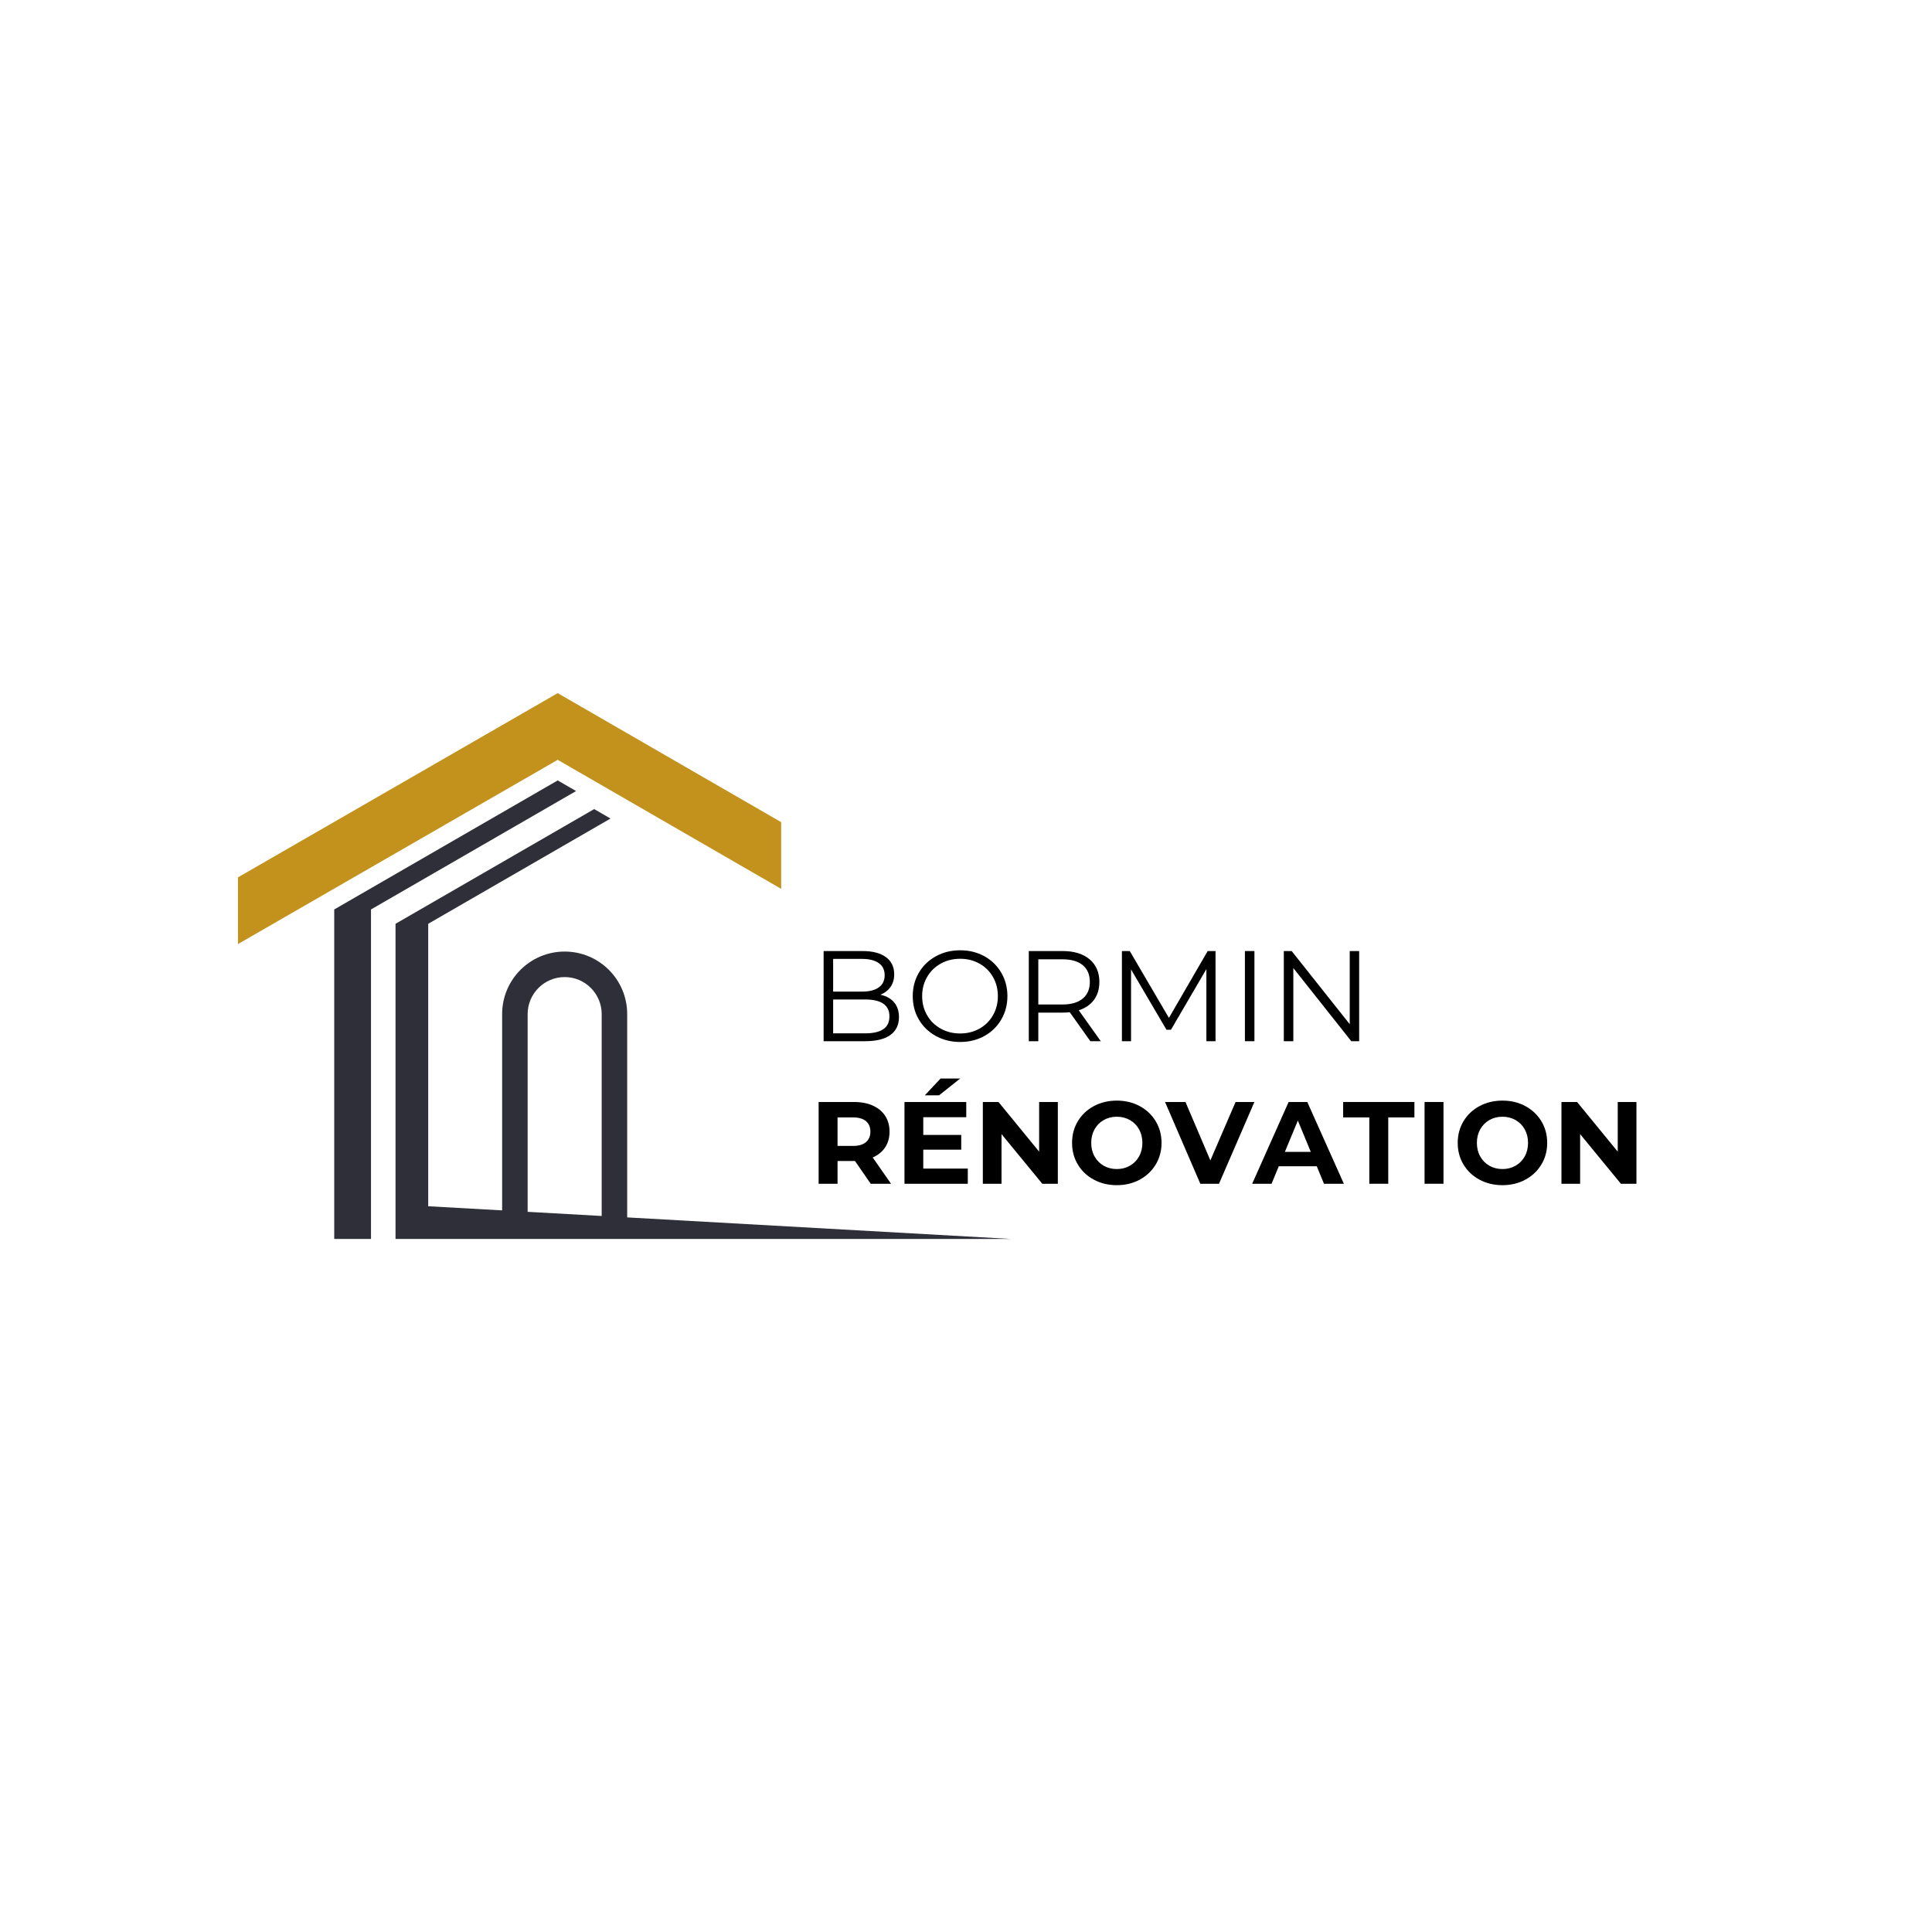
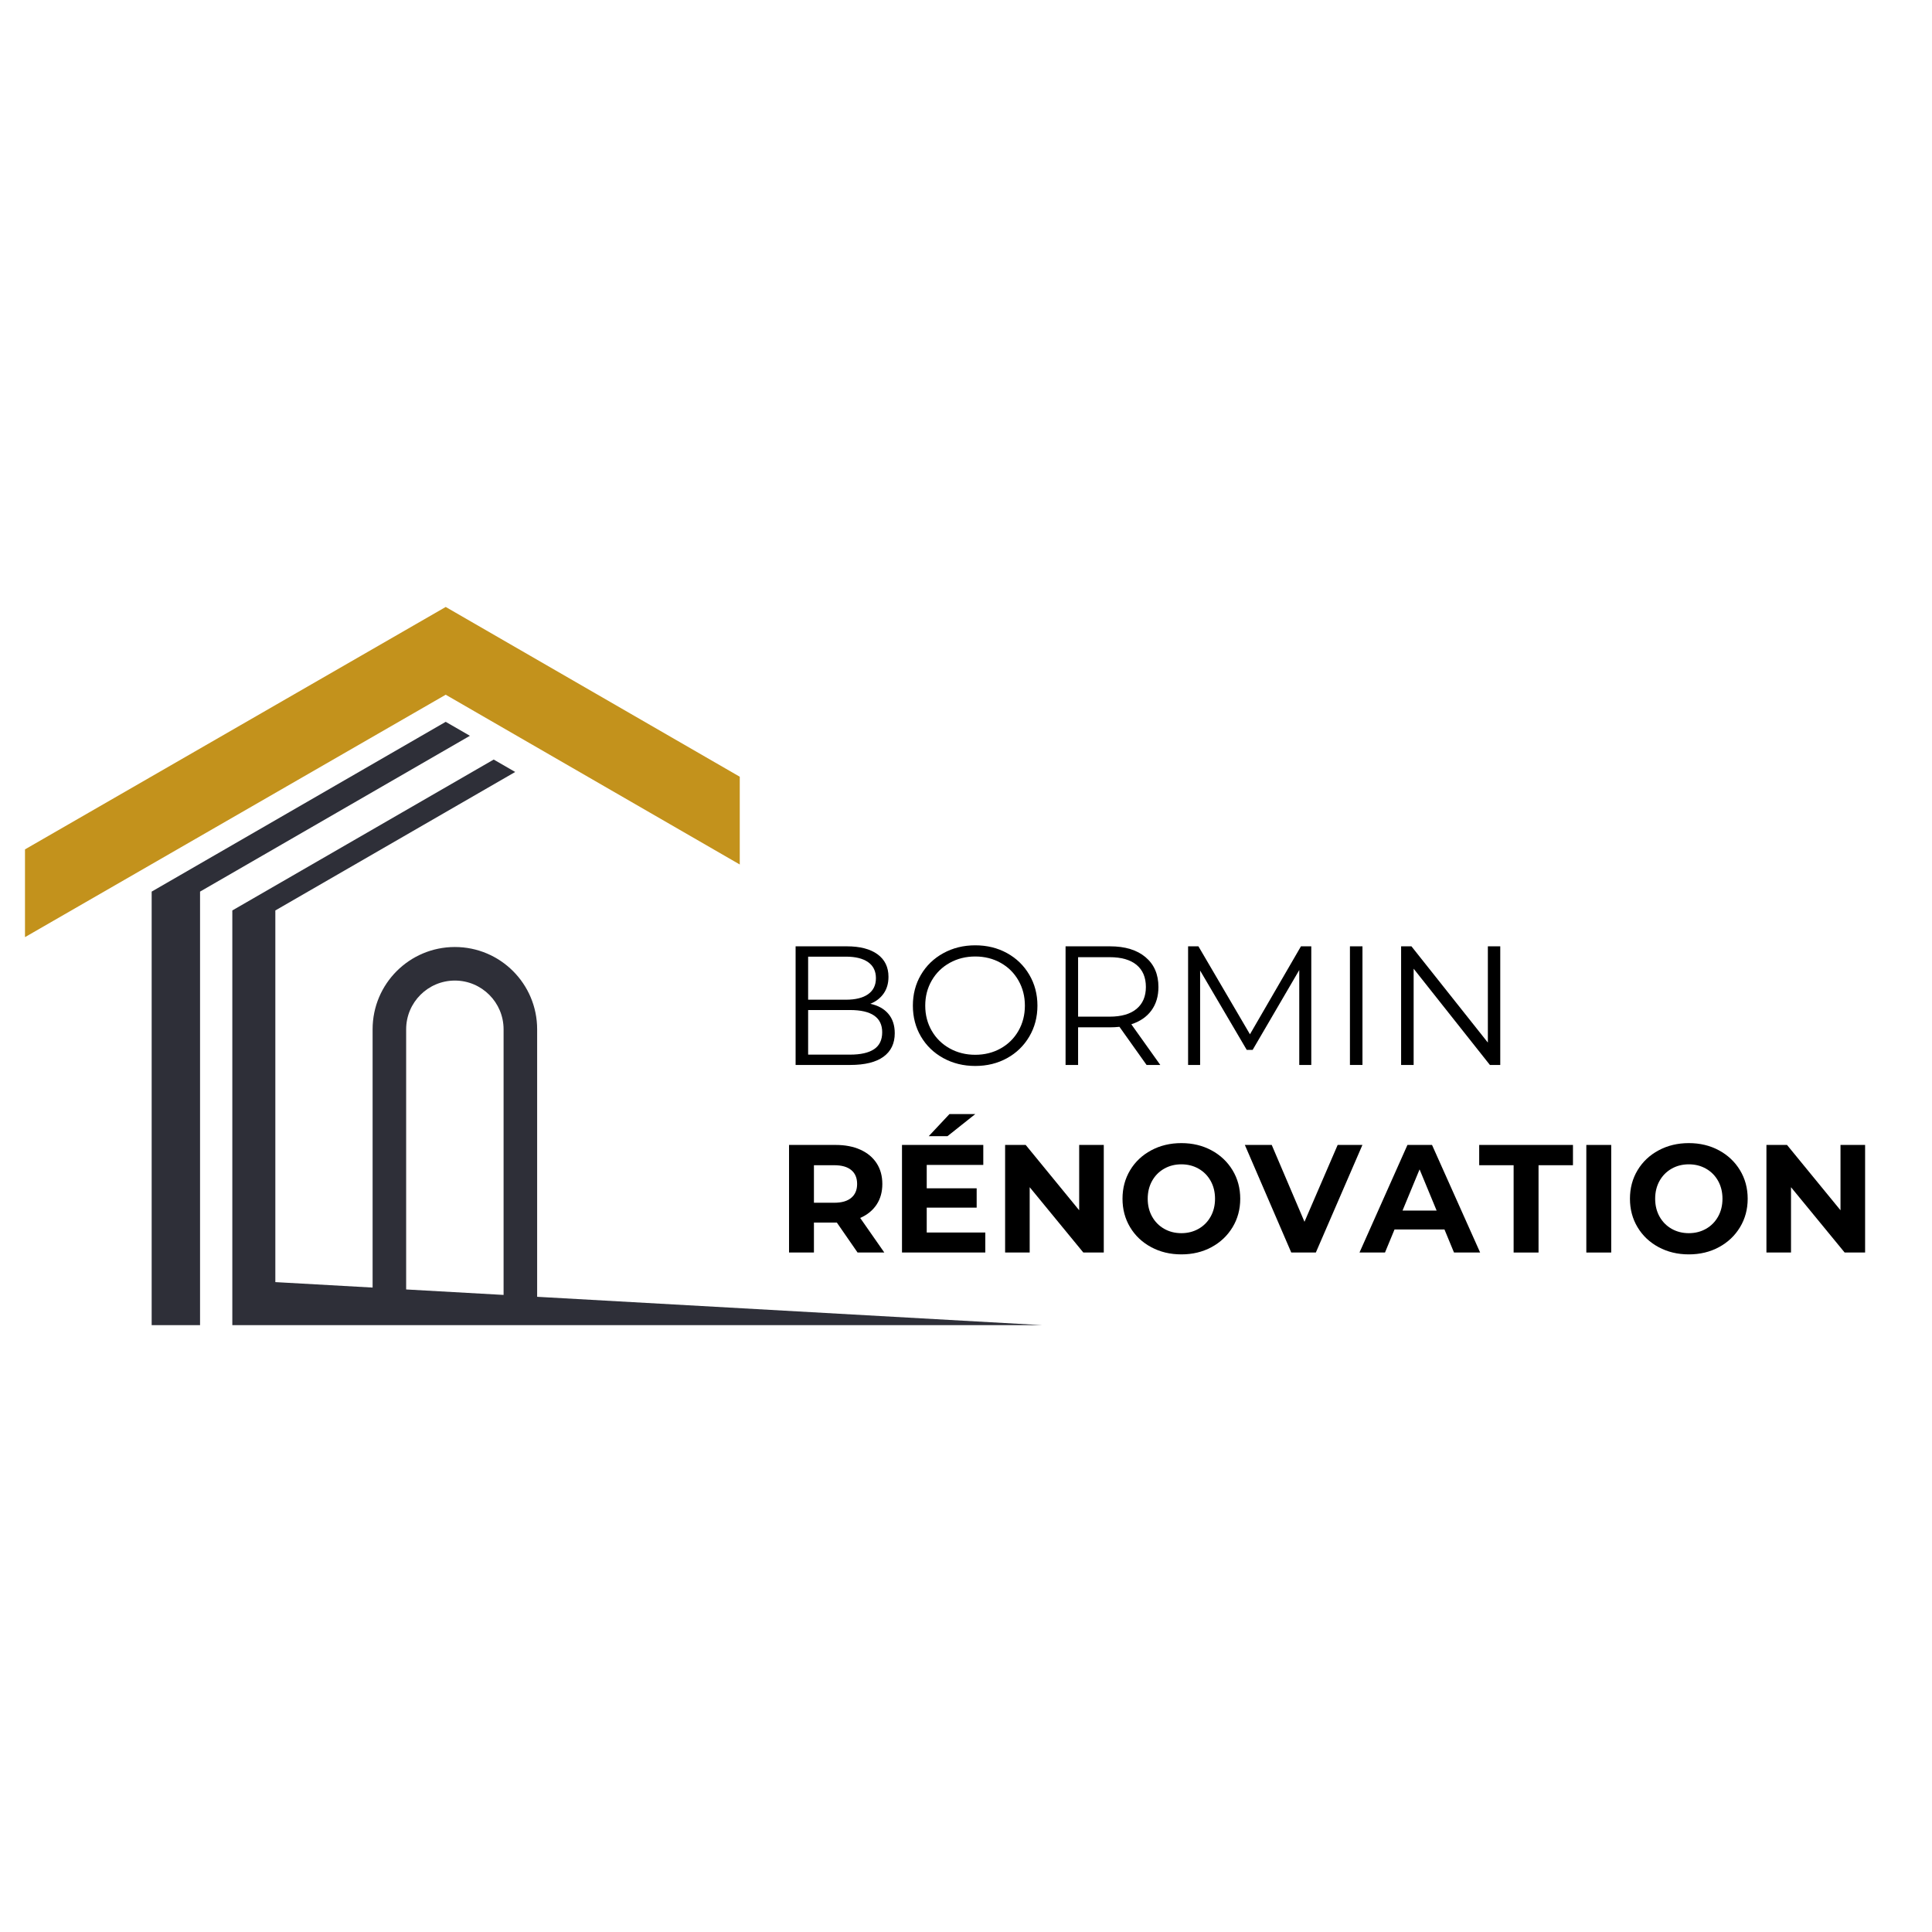
- <svg xmlns="http://www.w3.org/2000/svg" width="2000" zoomAndPan="magnify" viewBox="0 0 1500 1500" height="2000" preserveAspectRatio="xMidYMid meet" version="1.0">
+ <svg xmlns="http://www.w3.org/2000/svg" width="2000" zoomAndPan="magnify" viewBox="170 520 1140 460" height="2000" preserveAspectRatio="xMidYMid meet" version="1.0">
  <defs>
    <g />
    <clipPath id="b209c7392e">
      <path d="M 184.723 538.125 L 607 538.125 L 607 733 L 184.723 733 Z M 184.723 538.125 " clip-rule="nonzero" />
    </clipPath>
    <clipPath id="2126c1abae">
      <path d="M 259 605 L 448 605 L 448 961.875 L 259 961.875 Z M 259 605 " clip-rule="nonzero" />
    </clipPath>
    <clipPath id="1053e7350c">
      <path d="M 307 628 L 784.723 628 L 784.723 961.875 L 307 961.875 Z M 307 628 " clip-rule="nonzero" />
    </clipPath>
  </defs>
  <g clip-path="url(#b209c7392e)">
    <path fill="#c3921c" d="M 432.996 538.145 L 184.746 681.188 L 184.746 732.973 L 432.996 589.93 L 606.504 690.105 L 606.504 638.32 L 432.996 538.145 " fill-opacity="1" fill-rule="nonzero" />
  </g>
  <g clip-path="url(#2126c1abae)">
    <path fill="#2e2f38" d="M 432.996 605.922 L 259.492 706.102 L 259.492 961.906 L 288.043 961.906 L 288.043 706.102 L 447.277 614.164 L 432.996 605.922 " fill-opacity="1" fill-rule="nonzero" />
  </g>
  <g clip-path="url(#1053e7350c)">
    <path fill="#2e2f38" d="M 409.656 787.34 C 409.656 771.488 422.551 758.594 438.402 758.594 C 454.25 758.594 467.145 771.488 467.145 787.34 L 467.145 944.086 L 409.656 940.855 Z M 486.949 945.191 L 486.949 787.34 C 486.949 760.523 465.211 738.793 438.402 738.793 C 411.594 738.793 389.859 760.523 389.859 787.34 L 389.859 939.746 L 332.465 936.523 L 332.465 717.227 L 474.004 635.512 L 461.312 628.18 L 307.082 717.227 L 307.082 961.906 L 784.754 961.906 L 486.949 945.191 " fill-opacity="1" fill-rule="nonzero" />
  </g>
  <g fill="#000000" fill-opacity="1">
    <g transform="translate(628.052, 808.3891)">
      <g>
        <path d="M 55.5 -36.094 C 60.102 -35.094 63.656 -33.109 66.156 -30.141 C 68.656 -27.18 69.906 -23.367 69.906 -18.703 C 69.906 -12.703 67.688 -8.082 63.25 -4.844 C 58.812 -1.613 52.258 0 43.594 0 L 11.406 0 L 11.406 -70 L 41.594 -70 C 49.395 -70 55.445 -68.43 59.75 -65.297 C 64.051 -62.16 66.203 -57.727 66.203 -52 C 66.203 -48.133 65.25 -44.848 63.344 -42.141 C 61.445 -39.441 58.832 -37.426 55.5 -36.094 Z M 18.797 -63.906 L 18.797 -38.5 L 41.094 -38.5 C 46.758 -38.5 51.125 -39.582 54.188 -41.75 C 57.258 -43.914 58.797 -47.066 58.797 -51.203 C 58.797 -55.336 57.258 -58.488 54.188 -60.656 C 51.125 -62.82 46.758 -63.906 41.094 -63.906 Z M 43.5 -6.094 C 49.77 -6.094 54.504 -7.16 57.703 -9.297 C 60.898 -11.43 62.5 -14.766 62.5 -19.297 C 62.5 -28.035 56.164 -32.406 43.5 -32.406 L 18.797 -32.406 L 18.797 -6.094 Z M 43.5 -6.094 " />
      </g>
    </g>
  </g>
  <g fill="#000000" fill-opacity="1">
    <g transform="translate(703.4491, 808.3891)">
      <g>
        <path d="M 42 0.594 C 35.062 0.594 28.773 -0.953 23.141 -4.047 C 17.516 -7.148 13.117 -11.398 9.953 -16.797 C 6.785 -22.203 5.203 -28.27 5.203 -35 C 5.203 -41.727 6.785 -47.789 9.953 -53.188 C 13.117 -58.594 17.516 -62.844 23.141 -65.938 C 28.773 -69.039 35.062 -70.594 42 -70.594 C 48.938 -70.594 55.188 -69.062 60.75 -66 C 66.312 -62.938 70.691 -58.688 73.891 -53.25 C 77.098 -47.812 78.703 -41.727 78.703 -35 C 78.703 -28.27 77.098 -22.188 73.891 -16.75 C 70.691 -11.312 66.312 -7.062 60.75 -4 C 55.188 -0.938 48.938 0.594 42 0.594 Z M 42 -6 C 47.531 -6 52.531 -7.25 57 -9.75 C 61.469 -12.25 64.969 -15.711 67.5 -20.141 C 70.031 -24.578 71.297 -29.531 71.297 -35 C 71.297 -40.469 70.031 -45.414 67.5 -49.844 C 64.969 -54.281 61.469 -57.75 57 -60.25 C 52.531 -62.75 47.531 -64 42 -64 C 36.469 -64 31.453 -62.75 26.953 -60.25 C 22.453 -57.75 18.914 -54.281 16.344 -49.844 C 13.781 -45.414 12.5 -40.469 12.5 -35 C 12.5 -29.531 13.781 -24.578 16.344 -20.141 C 18.914 -15.711 22.453 -12.25 26.953 -9.75 C 31.453 -7.25 36.469 -6 42 -6 Z M 42 -6 " />
      </g>
    </g>
  </g>
  <g fill="#000000" fill-opacity="1">
    <g transform="translate(787.3459, 808.3891)">
      <g>
        <path d="M 59.203 0 L 43.203 -22.5 C 41.398 -22.301 39.531 -22.203 37.594 -22.203 L 18.797 -22.203 L 18.797 0 L 11.406 0 L 11.406 -70 L 37.594 -70 C 46.531 -70 53.531 -67.863 58.594 -63.594 C 63.664 -59.332 66.203 -53.469 66.203 -46 C 66.203 -40.531 64.816 -35.91 62.047 -32.141 C 59.285 -28.379 55.336 -25.664 50.203 -24 L 67.297 0 Z M 37.406 -28.5 C 44.332 -28.5 49.629 -30.031 53.297 -33.094 C 56.961 -36.164 58.797 -40.469 58.797 -46 C 58.797 -51.664 56.961 -56.016 53.297 -59.047 C 49.629 -62.078 44.332 -63.594 37.406 -63.594 L 18.797 -63.594 L 18.797 -28.5 Z M 37.406 -28.5 " />
      </g>
    </g>
  </g>
  <g fill="#000000" fill-opacity="1">
    <g transform="translate(859.6431, 808.3891)">
      <g>
        <path d="M 84.094 -70 L 84.094 0 L 77 0 L 77 -56 L 49.5 -8.906 L 46 -8.906 L 18.5 -55.703 L 18.5 0 L 11.406 0 L 11.406 -70 L 17.5 -70 L 47.906 -18.094 L 78 -70 Z M 84.094 -70 " />
      </g>
    </g>
  </g>
  <g fill="#000000" fill-opacity="1">
    <g transform="translate(955.1394, 808.3891)">
      <g>
        <path d="M 11.406 -70 L 18.797 -70 L 18.797 0 L 11.406 0 Z M 11.406 -70 " />
      </g>
    </g>
  </g>
  <g fill="#000000" fill-opacity="1">
    <g transform="translate(985.3382, 808.3891)">
      <g>
        <path d="M 69.906 -70 L 69.906 0 L 63.797 0 L 18.797 -56.797 L 18.797 0 L 11.406 0 L 11.406 -70 L 17.5 -70 L 62.594 -13.203 L 62.594 -70 Z M 69.906 -70 " />
      </g>
    </g>
  </g>
  <g fill="#000000" fill-opacity="1">
    <g transform="translate(628.052, 919.0694)">
      <g>
        <path d="M 47.969 0 L 35.734 -17.688 L 22.219 -17.688 L 22.219 0 L 7.531 0 L 7.531 -63.484 L 35 -63.484 C 40.625 -63.484 45.504 -62.547 49.641 -60.672 C 53.785 -58.797 56.977 -56.133 59.219 -52.688 C 61.457 -49.238 62.578 -45.16 62.578 -40.453 C 62.578 -35.734 61.441 -31.664 59.172 -28.25 C 56.898 -24.832 53.68 -22.219 49.516 -20.406 L 63.75 0 Z M 47.703 -40.453 C 47.703 -44.016 46.551 -46.75 44.25 -48.656 C 41.957 -50.562 38.602 -51.516 34.188 -51.516 L 22.219 -51.516 L 22.219 -29.375 L 34.188 -29.375 C 38.602 -29.375 41.957 -30.344 44.25 -32.281 C 46.551 -34.219 47.703 -36.941 47.703 -40.453 Z M 47.703 -40.453 " />
      </g>
    </g>
  </g>
  <g fill="#000000" fill-opacity="1">
    <g transform="translate(694.7016, 919.0694)">
      <g>
        <path d="M 56.688 -11.797 L 56.688 0 L 7.531 0 L 7.531 -63.484 L 55.5 -63.484 L 55.5 -51.688 L 22.125 -51.688 L 22.125 -37.906 L 51.594 -37.906 L 51.594 -26.484 L 22.125 -26.484 L 22.125 -11.797 Z M 35.547 -81.703 L 50.781 -81.703 L 34.375 -68.656 L 23.312 -68.656 Z M 35.547 -81.703 " />
      </g>
    </g>
  </g>
  <g fill="#000000" fill-opacity="1">
    <g transform="translate(755.5478, 919.0694)">
      <g>
        <path d="M 65.75 -63.484 L 65.75 0 L 53.688 0 L 22.031 -38.547 L 22.031 0 L 7.531 0 L 7.531 -63.484 L 19.672 -63.484 L 51.234 -24.938 L 51.234 -63.484 Z M 65.75 -63.484 " />
      </g>
    </g>
  </g>
  <g fill="#000000" fill-opacity="1">
    <g transform="translate(828.817, 919.0694)">
      <g>
        <path d="M 38.266 1.094 C 31.68 1.094 25.742 -0.328 20.453 -3.172 C 15.16 -6.016 11.016 -9.93 8.016 -14.922 C 5.023 -19.91 3.531 -25.516 3.531 -31.734 C 3.531 -37.961 5.023 -43.57 8.016 -48.562 C 11.016 -53.551 15.16 -57.461 20.453 -60.297 C 25.742 -63.141 31.68 -64.562 38.266 -64.562 C 44.859 -64.562 50.785 -63.141 56.047 -60.297 C 61.305 -57.461 65.445 -53.551 68.469 -48.562 C 71.488 -43.57 73 -37.961 73 -31.734 C 73 -25.516 71.488 -19.91 68.469 -14.922 C 65.445 -9.93 61.305 -6.016 56.047 -3.172 C 50.785 -0.328 44.859 1.094 38.266 1.094 Z M 38.266 -11.422 C 42.016 -11.422 45.398 -12.281 48.422 -14 C 51.453 -15.727 53.828 -18.133 55.547 -21.219 C 57.266 -24.301 58.125 -27.805 58.125 -31.734 C 58.125 -35.672 57.266 -39.18 55.547 -42.266 C 53.828 -45.348 51.453 -47.75 48.422 -49.469 C 45.398 -51.188 42.016 -52.047 38.266 -52.047 C 34.516 -52.047 31.129 -51.188 28.109 -49.469 C 25.086 -47.75 22.711 -45.348 20.984 -42.266 C 19.266 -39.18 18.406 -35.672 18.406 -31.734 C 18.406 -27.805 19.266 -24.301 20.984 -21.219 C 22.711 -18.133 25.086 -15.727 28.109 -14 C 31.129 -12.281 34.516 -11.422 38.266 -11.422 Z M 38.266 -11.422 " />
      </g>
    </g>
  </g>
  <g fill="#000000" fill-opacity="1">
    <g transform="translate(905.3507, 919.0694)">
      <g>
        <path d="M 68.562 -63.484 L 41.078 0 L 26.578 0 L -0.812 -63.484 L 15.047 -63.484 L 34.375 -18.141 L 53.953 -63.484 Z M 68.562 -63.484 " />
      </g>
    </g>
  </g>
  <g fill="#000000" fill-opacity="1">
    <g transform="translate(972.9978, 919.0694)">
      <g>
        <path d="M 49.328 -13.609 L 19.859 -13.609 L 14.234 0 L -0.812 0 L 27.484 -63.484 L 41.984 -63.484 L 70.375 0 L 54.953 0 Z M 44.703 -24.75 L 34.641 -49.062 L 24.578 -24.75 Z M 44.703 -24.75 " />
      </g>
    </g>
  </g>
  <g fill="#000000" fill-opacity="1">
    <g transform="translate(1042.459, 919.0694)">
      <g>
        <path d="M 20.672 -51.516 L 0.359 -51.516 L 0.359 -63.484 L 55.688 -63.484 L 55.688 -51.516 L 35.375 -51.516 L 35.375 0 L 20.672 0 Z M 20.672 -51.516 " />
      </g>
    </g>
  </g>
  <g fill="#000000" fill-opacity="1">
    <g transform="translate(1098.499, 919.0694)">
      <g>
        <path d="M 7.531 -63.484 L 22.219 -63.484 L 22.219 0 L 7.531 0 Z M 7.531 -63.484 " />
      </g>
    </g>
  </g>
  <g fill="#000000" fill-opacity="1">
    <g transform="translate(1128.242, 919.0694)">
      <g>
        <path d="M 38.266 1.094 C 31.68 1.094 25.742 -0.328 20.453 -3.172 C 15.16 -6.016 11.016 -9.93 8.016 -14.922 C 5.023 -19.91 3.531 -25.516 3.531 -31.734 C 3.531 -37.961 5.023 -43.57 8.016 -48.562 C 11.016 -53.551 15.16 -57.461 20.453 -60.297 C 25.742 -63.141 31.68 -64.562 38.266 -64.562 C 44.859 -64.562 50.785 -63.141 56.047 -60.297 C 61.305 -57.461 65.445 -53.551 68.469 -48.562 C 71.488 -43.57 73 -37.961 73 -31.734 C 73 -25.516 71.488 -19.91 68.469 -14.922 C 65.445 -9.93 61.305 -6.016 56.047 -3.172 C 50.785 -0.328 44.859 1.094 38.266 1.094 Z M 38.266 -11.422 C 42.016 -11.422 45.398 -12.281 48.422 -14 C 51.453 -15.727 53.828 -18.133 55.547 -21.219 C 57.266 -24.301 58.125 -27.805 58.125 -31.734 C 58.125 -35.672 57.266 -39.18 55.547 -42.266 C 53.828 -45.348 51.453 -47.75 48.422 -49.469 C 45.398 -51.188 42.016 -52.047 38.266 -52.047 C 34.516 -52.047 31.129 -51.188 28.109 -49.469 C 25.086 -47.75 22.711 -45.348 20.984 -42.266 C 19.266 -39.18 18.406 -35.672 18.406 -31.734 C 18.406 -27.805 19.266 -24.301 20.984 -21.219 C 22.711 -18.133 25.086 -15.727 28.109 -14 C 31.129 -12.281 34.516 -11.422 38.266 -11.422 Z M 38.266 -11.422 " />
      </g>
    </g>
  </g>
  <g fill="#000000" fill-opacity="1">
    <g transform="translate(1204.775, 919.0694)">
      <g>
        <path d="M 65.75 -63.484 L 65.75 0 L 53.688 0 L 22.031 -38.547 L 22.031 0 L 7.531 0 L 7.531 -63.484 L 19.672 -63.484 L 51.234 -24.938 L 51.234 -63.484 Z M 65.75 -63.484 " />
      </g>
    </g>
  </g>
</svg>
